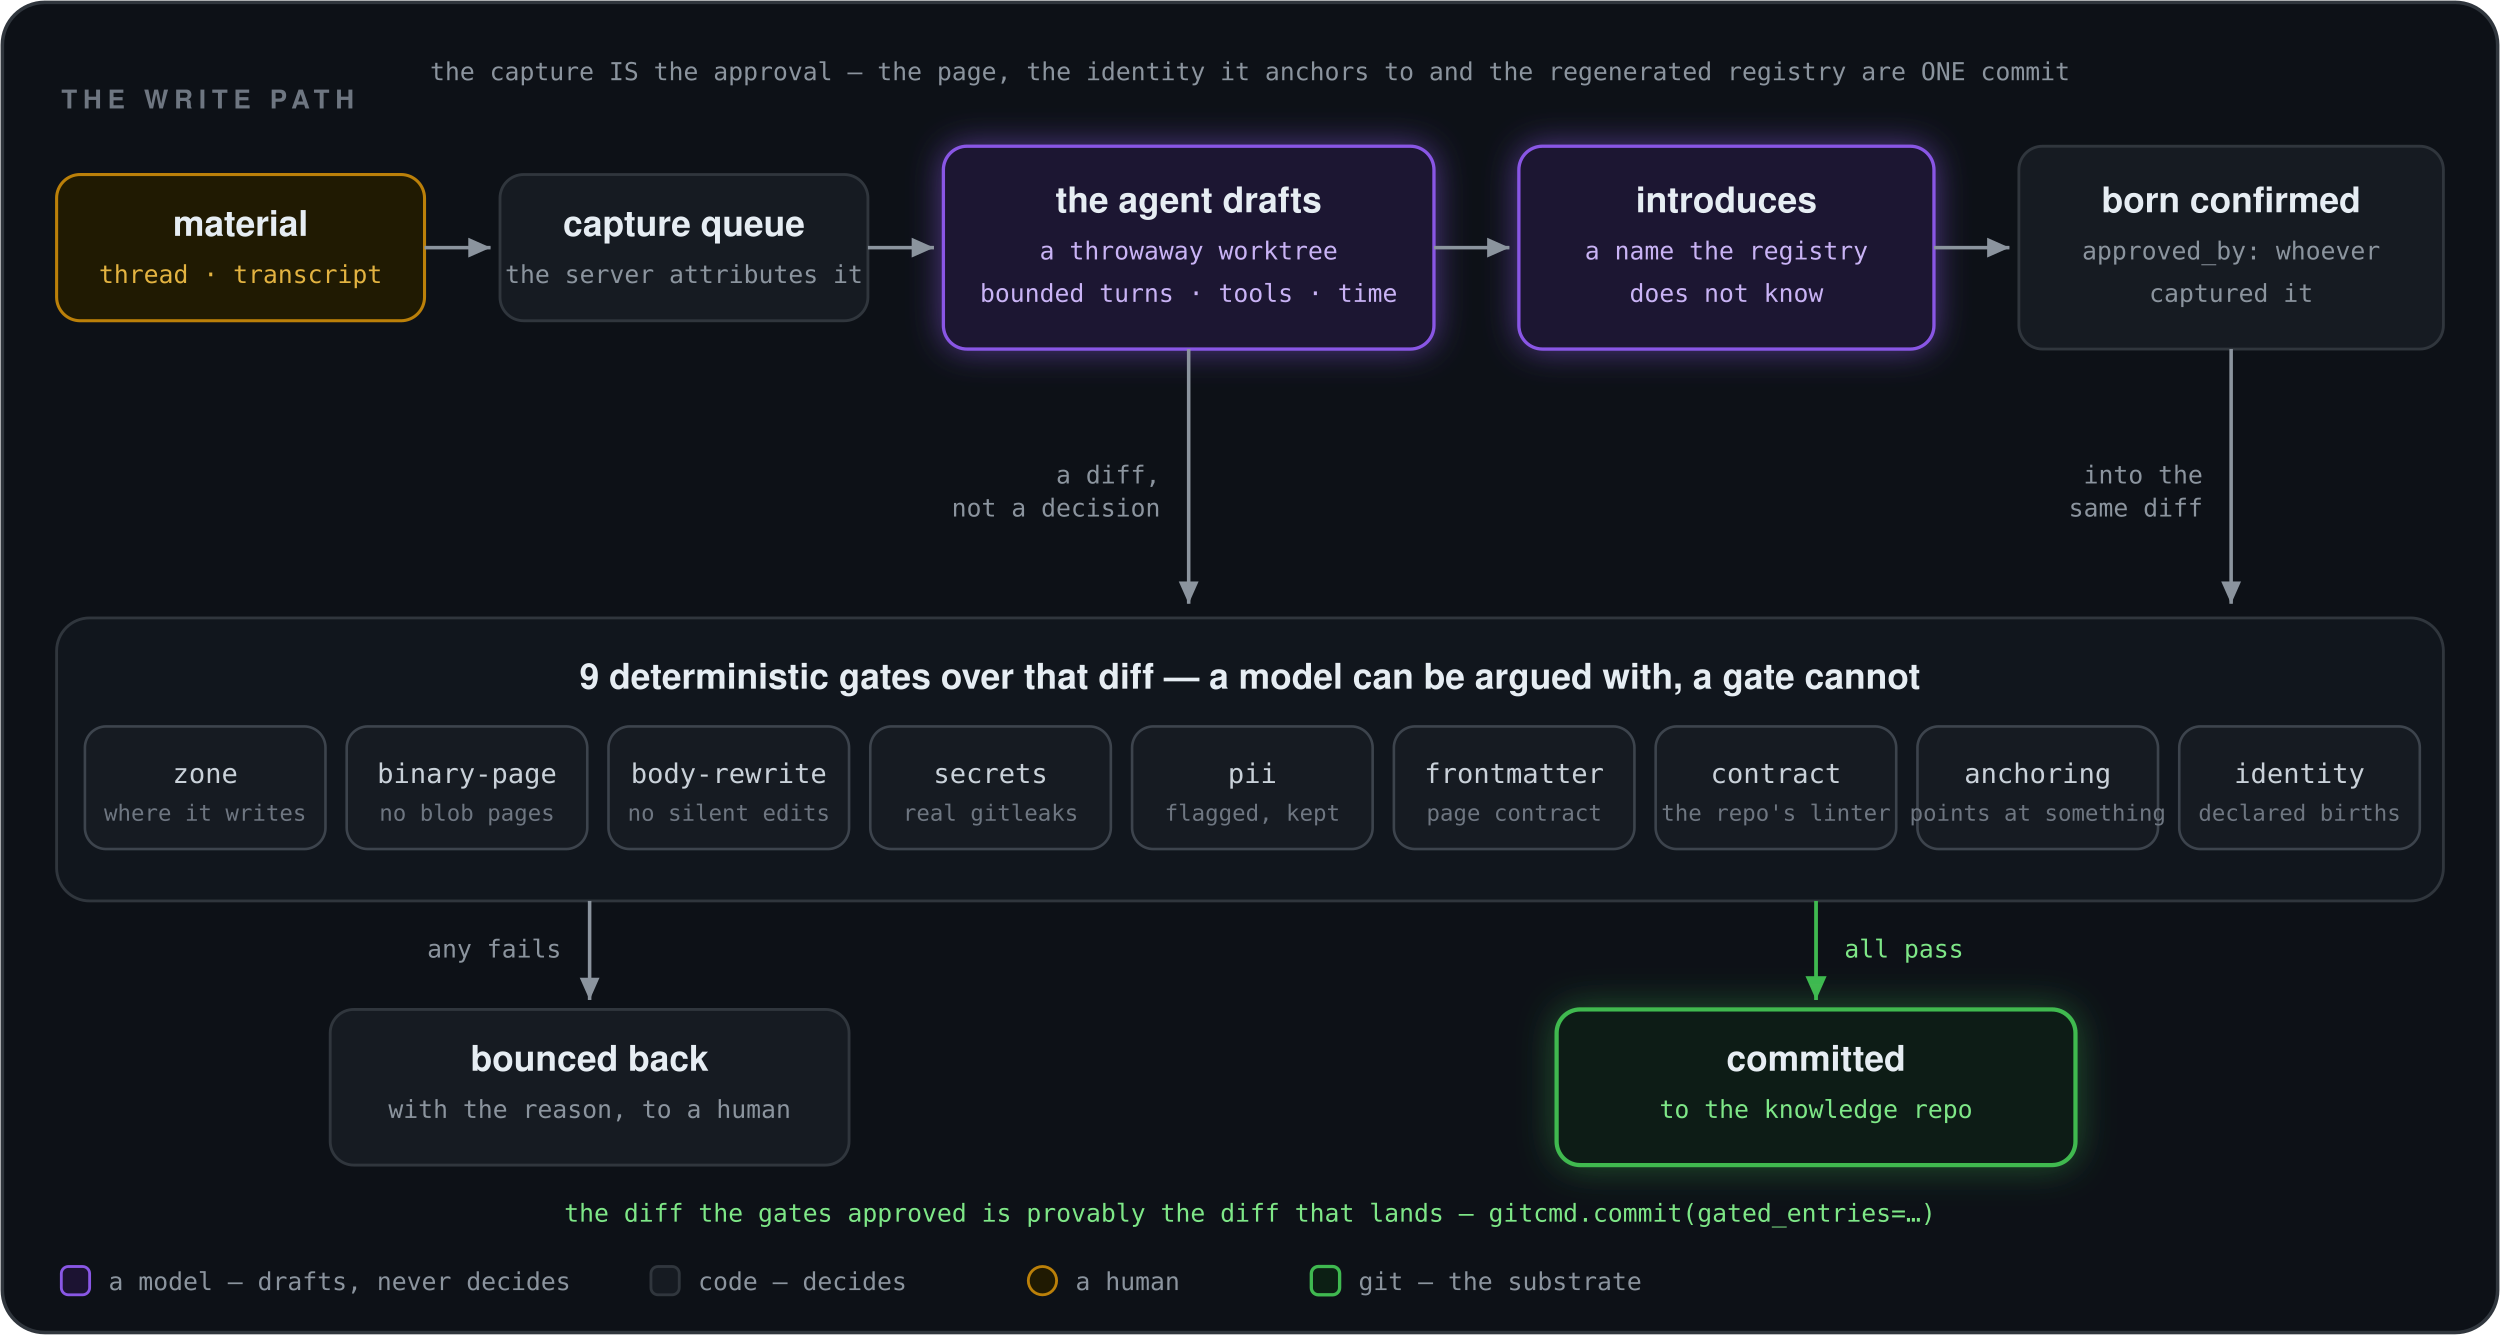
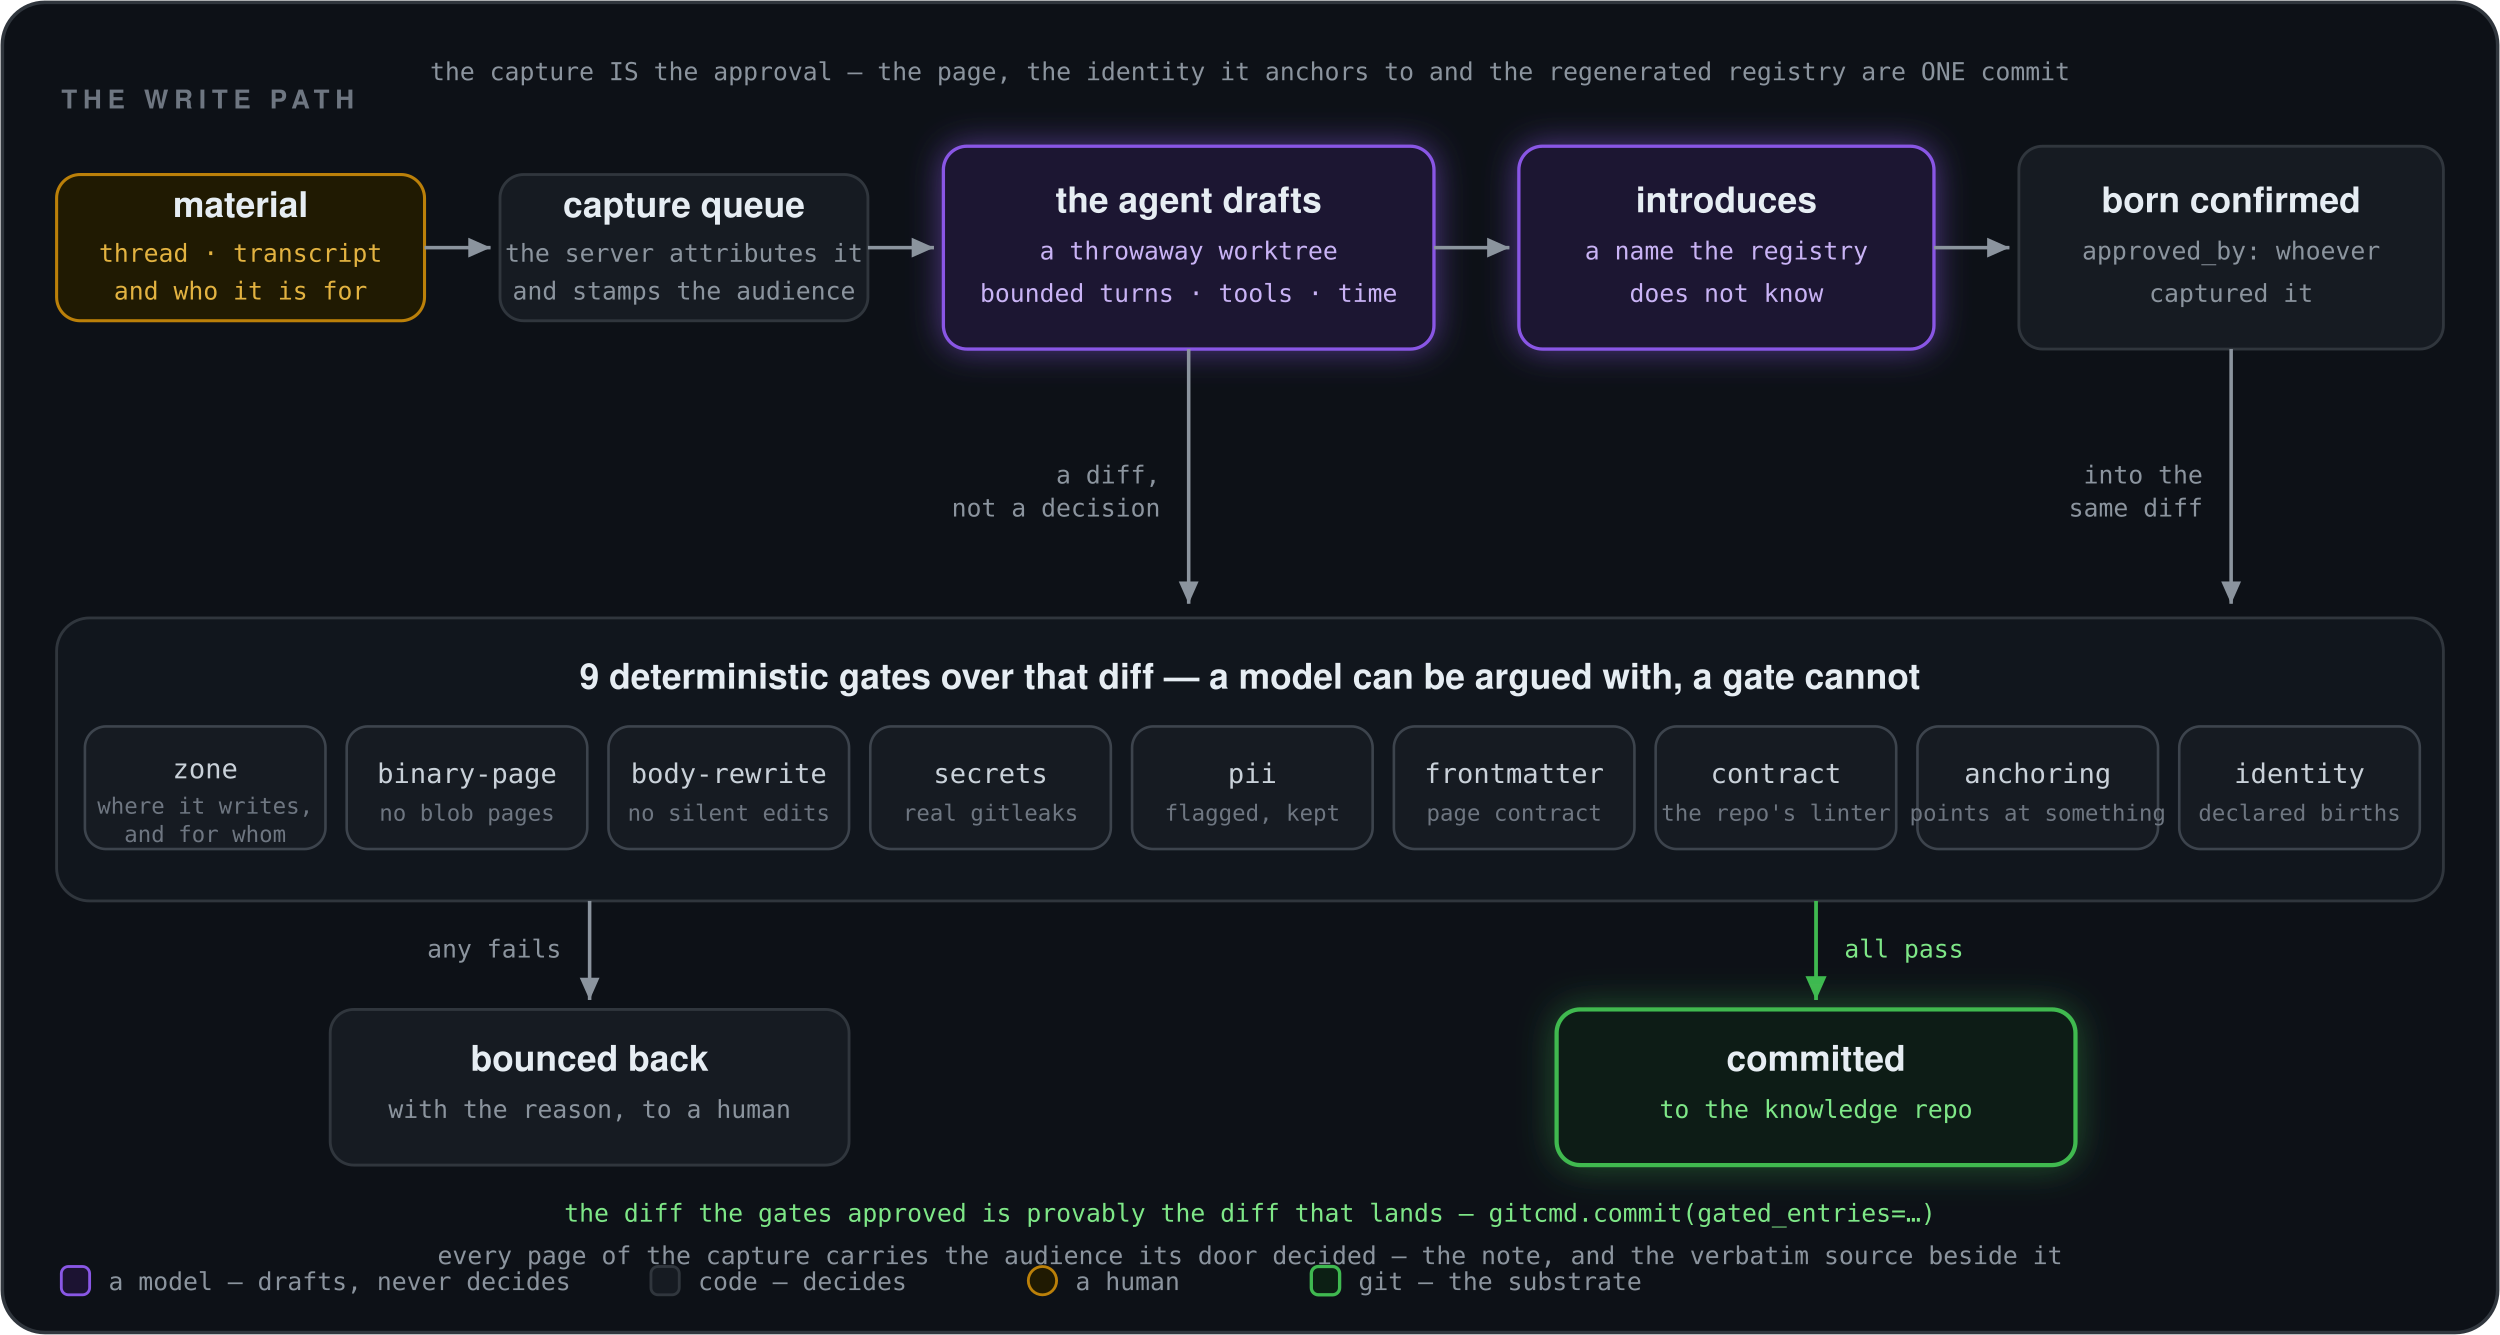
<svg xmlns="http://www.w3.org/2000/svg" viewBox="0 0 1060 566" font-family="ui-sans-serif, -apple-system, 'Segoe UI', Helvetica, Arial, sans-serif">
  <defs>
    <marker id="arr" viewBox="0 0 10 10" refX="9" refY="5" markerWidth="7" markerHeight="7" orient="auto-start-reverse">
      <path d="M 0 1 L 9 5 L 0 9 z" fill="#8b949e" />
    </marker>
    <marker id="arrh" viewBox="0 0 10 10" refX="9" refY="5" markerWidth="7" markerHeight="7" orient="auto-start-reverse">
      <path d="M 0 1 L 9 5 L 0 9 z" fill="#bb8009" />
    </marker>
    <marker id="arrg" viewBox="0 0 10 10" refX="9" refY="5" markerWidth="7" markerHeight="7" orient="auto-start-reverse">
      <path d="M 0 1 L 9 5 L 0 9 z" fill="#3fb950" />
    </marker>
    <filter id="glow" x="-40%" y="-40%" width="180%" height="180%">
      <feDropShadow dx="0" dy="0" stdDeviation="7" flood-color="#8957e5" flood-opacity="0.55" />
    </filter>
    <filter id="glowT" x="-40%" y="-40%" width="180%" height="180%">
      <feDropShadow dx="0" dy="0" stdDeviation="8" flood-color="#3fb950" flood-opacity="0.40" />
    </filter>
    <style>
      .node   { fill:#161b22; stroke:#30363d; stroke-width:1.2; }
      .band   { fill:#11161d; stroke:#30363d; stroke-width:1.2; }
      .chip   { fill:#161b22; stroke:#3d444d; stroke-width:1.1; }
      .agent  { fill:#1c1332; stroke:#8957e5; stroke-width:1.4; }
      .human  { fill:#201a02; stroke:#bb8009; stroke-width:1.3; }
      .truth  { fill:#0c1f14; stroke:#3fb950; stroke-width:1.8; }
      .title  { fill:#e6edf3; font-size:15px; font-weight:600; text-anchor:middle; }
      .chipT  { fill:#c9d1d9; font-size:11.5px; text-anchor:middle; font-family:ui-monospace,SFMono-Regular,Menlo,monospace; }
      .chipN  { fill:#6e7681; font-size:9.5px; text-anchor:middle; font-family:ui-monospace,SFMono-Regular,Menlo,monospace; }
      .tag    { fill:#8b949e; font-size:10.5px; text-anchor:middle; font-family:ui-monospace,SFMono-Regular,Menlo,monospace; }
      .tagA   { fill:#c9b3f5; font-size:10.5px; text-anchor:middle; font-family:ui-monospace,SFMono-Regular,Menlo,monospace; }
      .tagH   { fill:#e3b341; font-size:10.5px; text-anchor:middle; font-family:ui-monospace,SFMono-Regular,Menlo,monospace; }
      .tagT   { fill:#7ee787; font-size:10.5px; text-anchor:middle; font-family:ui-monospace,SFMono-Regular,Menlo,monospace; }
      .edge   { stroke:#8b949e; stroke-width:1.5; fill:none; }
      .edgeH  { stroke:#bb8009; stroke-width:1.5; fill:none; stroke-dasharray:5 4; }
      .edgeT  { stroke:#3fb950; stroke-width:1.6; fill:none; }
      .elab   { fill:#8b949e; font-size:10.5px; font-family:ui-monospace,SFMono-Regular,Menlo,monospace; }
      .elabH  { fill:#e3b341; font-size:10.5px; font-family:ui-monospace,SFMono-Regular,Menlo,monospace; }
      .elabT  { fill:#7ee787; font-size:10.5px; font-family:ui-monospace,SFMono-Regular,Menlo,monospace; }
      .sect   { fill:#6e7681; font-size:11px; font-weight:600; letter-spacing:2.5px; }
    </style>
  </defs>
  <rect x="1" y="1" width="1058" height="564" rx="18" fill="#0d1117" stroke="#30363d" stroke-width="1.5" />
  <text x="26" y="46" class="sect">THE WRITE PATH</text>
  <rect class="human" x="24" y="74" width="156" height="62" rx="10" />
-   <text x="102" y="100" class="title">material</text>
-   <text x="102" y="120" class="tagH">thread · transcript</text>
+   <text x="102" y="92" class="title">material</text>
+   <text x="102" y="111" class="tagH">thread · transcript</text>
+   <text x="102" y="127" class="tagH">and who it is for</text>
  <rect class="node" x="212" y="74" width="156" height="62" rx="10" />
-   <text x="290" y="100" class="title">capture queue</text>
-   <text x="290" y="120" class="tag">the server attributes it</text>
+   <text x="290" y="92" class="title">capture queue</text>
+   <text x="290" y="111" class="tag">the server attributes it</text>
+   <text x="290" y="127" class="tag">and stamps the audience</text>
  <line class="edge" x1="180" y1="105" x2="208" y2="105" marker-end="url(#arr)" />
  <rect class="agent" x="400" y="62" width="208" height="86" rx="10" filter="url(#glow)" />
  <text x="504" y="90" class="title">the agent drafts</text>
  <text x="504" y="110" class="tagA">a throwaway worktree</text>
  <text x="504" y="128" class="tagA">bounded turns · tools · time</text>
  <line class="edge" x1="368" y1="105" x2="396" y2="105" marker-end="url(#arr)" />
  <rect class="agent" x="644" y="62" width="176" height="86" rx="10" filter="url(#glow)" />
  <text x="732" y="90" class="title">introduces</text>
  <text x="732" y="110" class="tagA">a name the registry</text>
  <text x="732" y="128" class="tagA">does not know</text>
  <line class="edge" x1="608" y1="105" x2="640" y2="105" marker-end="url(#arr)" />
  <rect class="node" x="856" y="62" width="180" height="86" rx="10" />
  <text x="946" y="90" class="title">born confirmed</text>
  <text x="946" y="110" class="tag">approved_by: whoever</text>
  <text x="946" y="128" class="tag">captured it</text>
  <line class="edge" x1="820" y1="105" x2="852" y2="105" marker-end="url(#arr)" />
  <line class="edge" x1="946" y1="148" x2="946" y2="256" marker-end="url(#arr)" />
  <text x="934" y="205" class="elab" text-anchor="end">into the</text>
  <text x="934" y="219" class="elab" text-anchor="end">same diff</text>
  <text x="530" y="34" class="elab" text-anchor="middle">the capture IS the approval — the page, the identity it anchors to and the regenerated registry are ONE commit</text>
  <line class="edge" x1="504" y1="148" x2="504" y2="256" marker-end="url(#arr)" />
  <text x="492" y="205" class="elab" text-anchor="end">a diff,</text>
  <text x="492" y="219" class="elab" text-anchor="end">not a decision</text>
  <rect class="band" x="24" y="262" width="1012" height="120" rx="14" />
  <text x="530" y="292" class="title" font-size="14">9 deterministic gates over that diff — a model can be argued with, a gate cannot</text>
  <rect class="chip" x="36" y="308" width="102" height="52" rx="9" />
-   <text x="87" y="332" class="chipT">zone</text>
-   <text x="87" y="348" class="chipN">where it writes</text>
+   <text x="87" y="330" class="chipT">zone</text>
+   <text x="87" y="345" class="chipN">where it writes,</text>
+   <text x="87" y="357" class="chipN">and for whom</text>
  <rect class="chip" x="147" y="308" width="102" height="52" rx="9" />
  <text x="198" y="332" class="chipT">binary-page</text>
  <text x="198" y="348" class="chipN">no blob pages</text>
  <rect class="chip" x="258" y="308" width="102" height="52" rx="9" />
  <text x="309" y="332" class="chipT">body-rewrite</text>
  <text x="309" y="348" class="chipN">no silent edits</text>
  <rect class="chip" x="369" y="308" width="102" height="52" rx="9" />
  <text x="420" y="332" class="chipT">secrets</text>
  <text x="420" y="348" class="chipN">real gitleaks</text>
  <rect class="chip" x="480" y="308" width="102" height="52" rx="9" />
  <text x="531" y="332" class="chipT">pii</text>
  <text x="531" y="348" class="chipN">flagged, kept</text>
  <rect class="chip" x="591" y="308" width="102" height="52" rx="9" />
  <text x="642" y="332" class="chipT">frontmatter</text>
  <text x="642" y="348" class="chipN">page contract</text>
  <rect class="chip" x="702" y="308" width="102" height="52" rx="9" />
  <text x="753" y="332" class="chipT">contract</text>
  <text x="753" y="348" class="chipN">the repo's linter</text>
  <rect class="chip" x="813" y="308" width="102" height="52" rx="9" />
  <text x="864" y="332" class="chipT">anchoring</text>
  <text x="864" y="348" class="chipN">points at something</text>
  <rect class="chip" x="924" y="308" width="102" height="52" rx="9" />
  <text x="975" y="332" class="chipT">identity</text>
  <text x="975" y="348" class="chipN">declared births</text>
  <line class="edge" x1="250" y1="382" x2="250" y2="424" marker-end="url(#arr)" />
  <text x="238" y="406" class="elab" text-anchor="end">any fails</text>
  <rect class="node" x="140" y="428" width="220" height="66" rx="10" />
  <text x="250" y="454" class="title" font-size="14">bounced back</text>
  <text x="250" y="474" class="tag">with the reason, to a human</text>
  <line class="edgeT" x1="770" y1="382" x2="770" y2="424" marker-end="url(#arrg)" />
  <text x="782" y="406" class="elabT">all pass</text>
  <rect class="truth" x="660" y="428" width="220" height="66" rx="10" filter="url(#glowT)" />
  <text x="770" y="454" class="title" font-size="14">committed</text>
  <text x="770" y="474" class="tagT">to the knowledge repo</text>
  <text x="530" y="518" class="elabT" text-anchor="middle">the diff the gates approved is provably the diff that lands — gitcmd.commit(gated_entries=…)</text>
+   <text x="530" y="536" class="elab" text-anchor="middle">every page of the capture carries the audience its door decided — the note, and the verbatim source beside it</text>
  <g transform="translate(26,546)">
    <rect x="0" y="-9" width="12" height="12" rx="3" fill="#1c1332" stroke="#8957e5" stroke-width="1.2" />
    <text x="20" y="1" class="elab">a model — drafts, never decides</text>
    <rect x="250" y="-9" width="12" height="12" rx="3" fill="#161b22" stroke="#30363d" stroke-width="1.2" />
    <text x="270" y="1" class="elab">code — decides</text>
    <rect x="410" y="-9" width="12" height="12" rx="6" fill="#201a02" stroke="#bb8009" stroke-width="1.2" />
    <text x="430" y="1" class="elab">a human</text>
    <rect x="530" y="-9" width="12" height="12" rx="3" fill="#0c1f14" stroke="#3fb950" stroke-width="1.4" />
    <text x="550" y="1" class="elab">git — the substrate</text>
  </g>
</svg>
